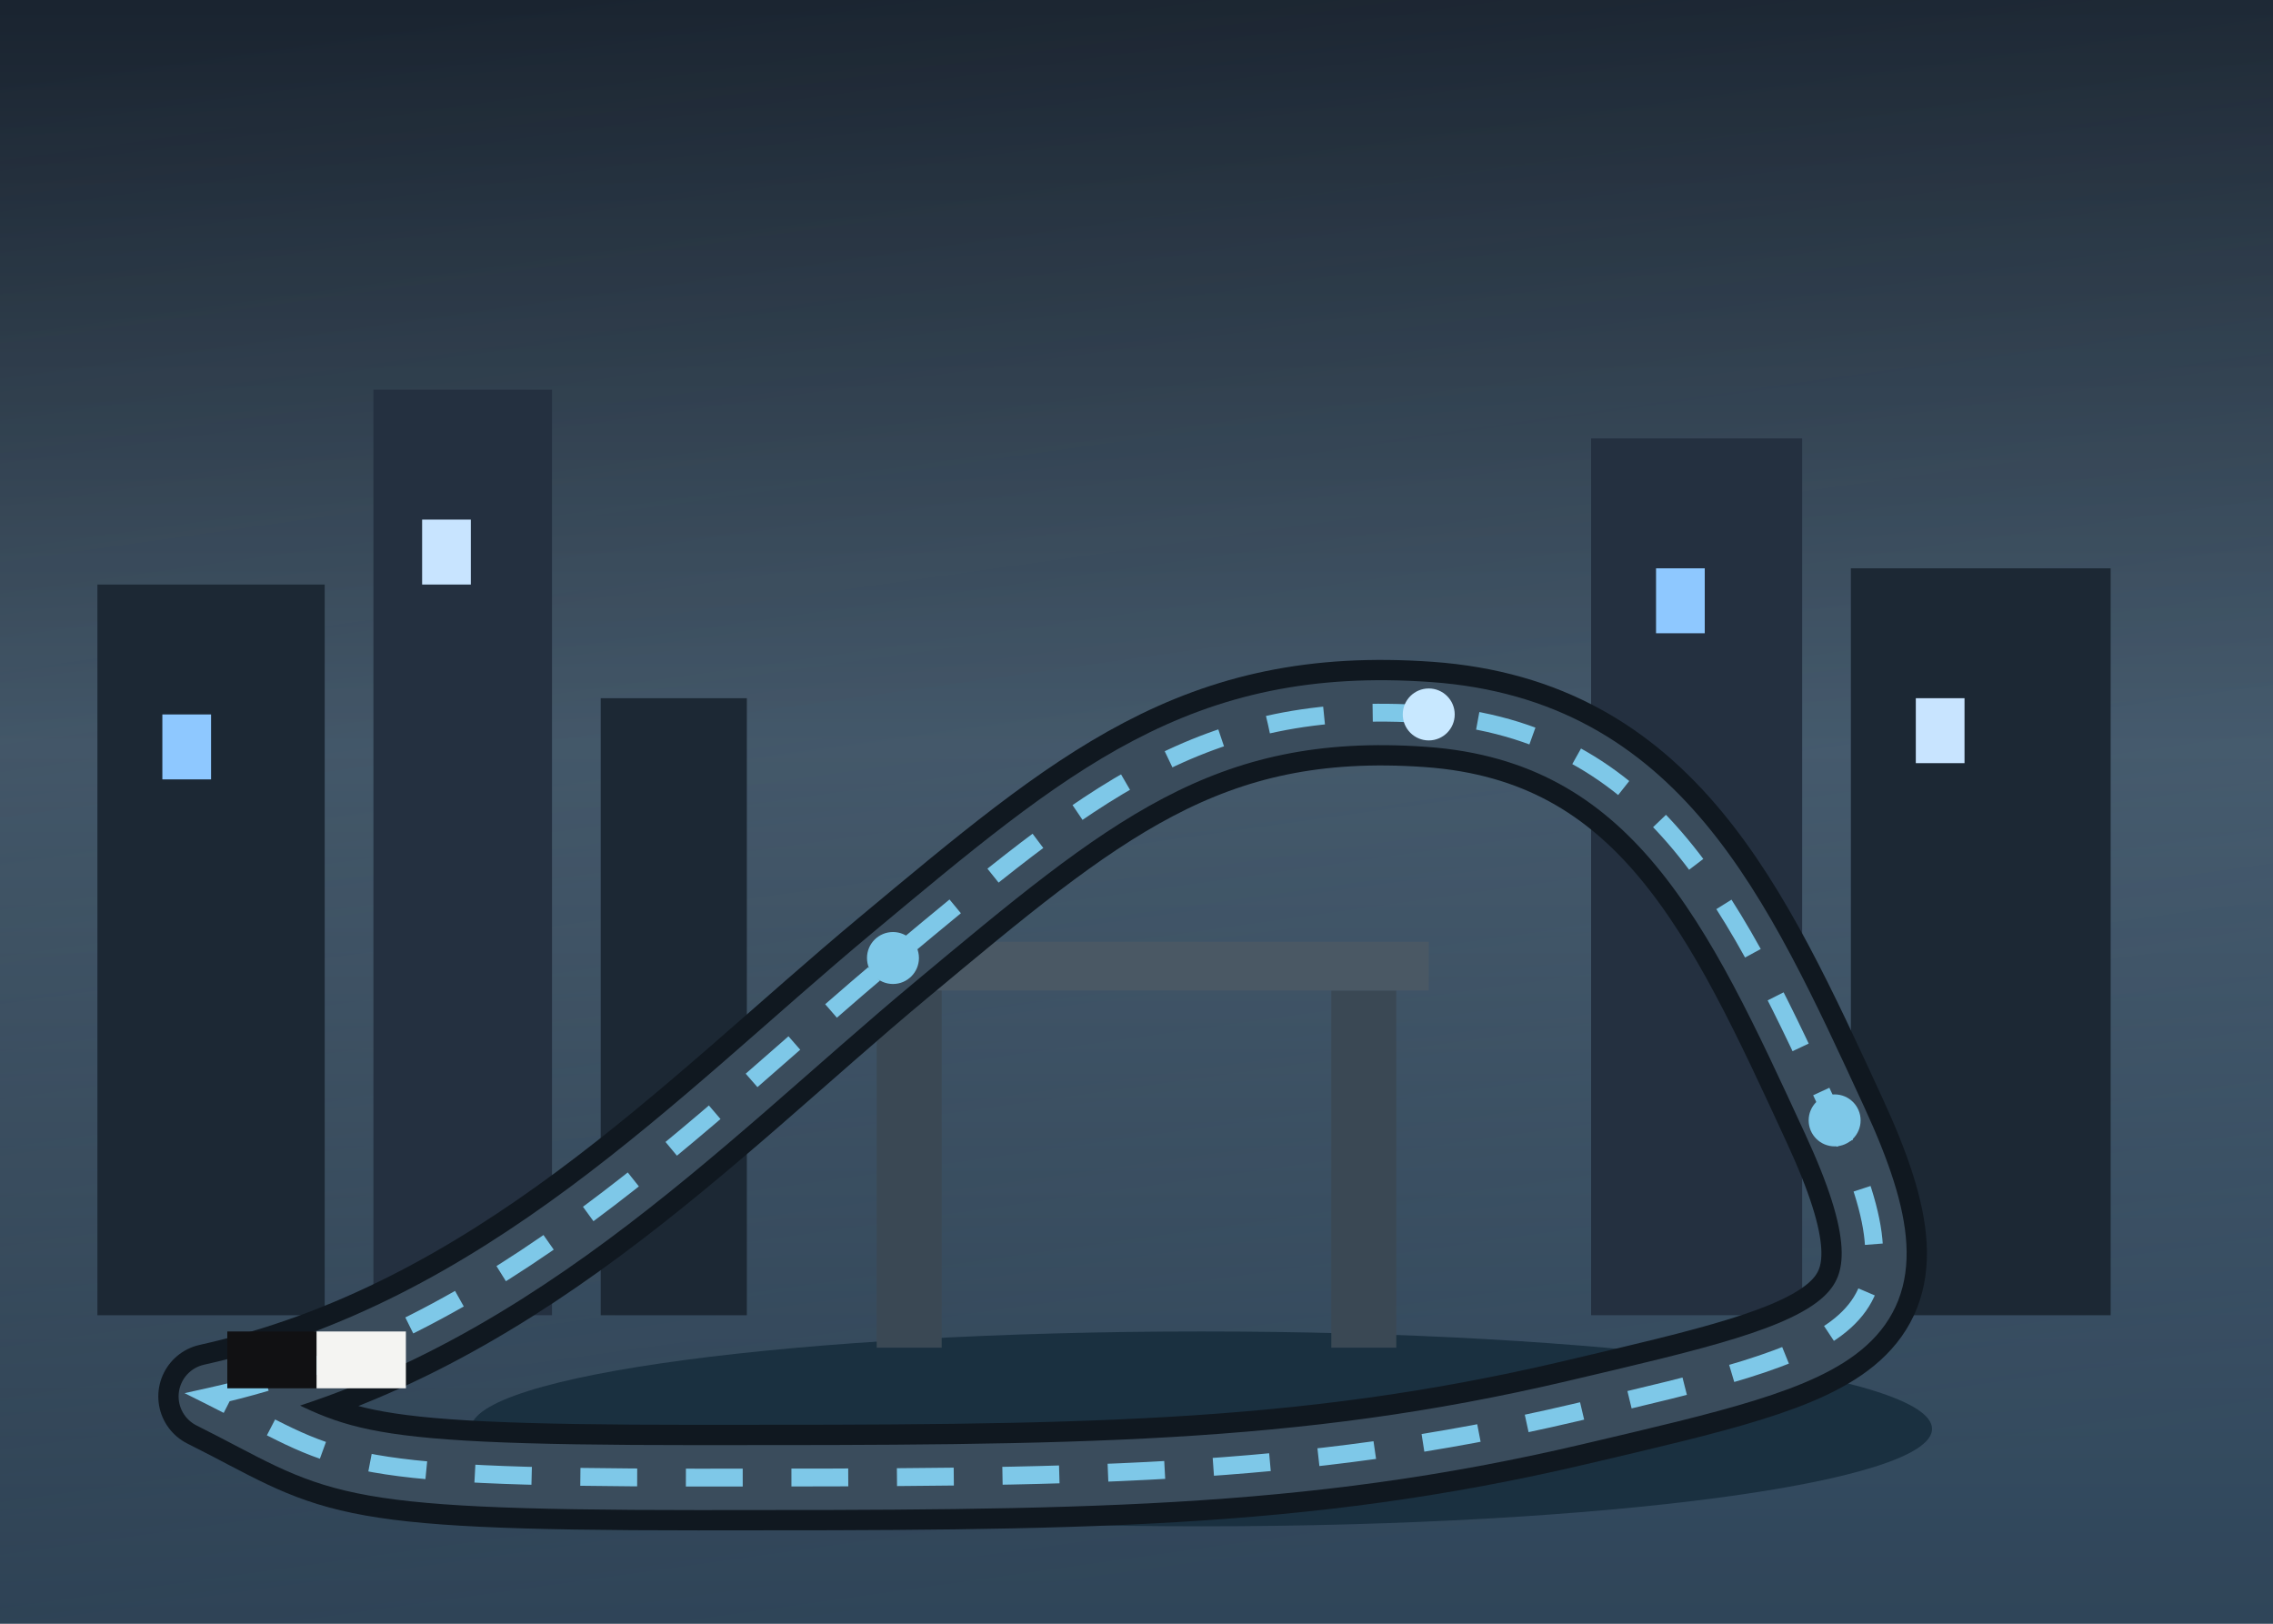
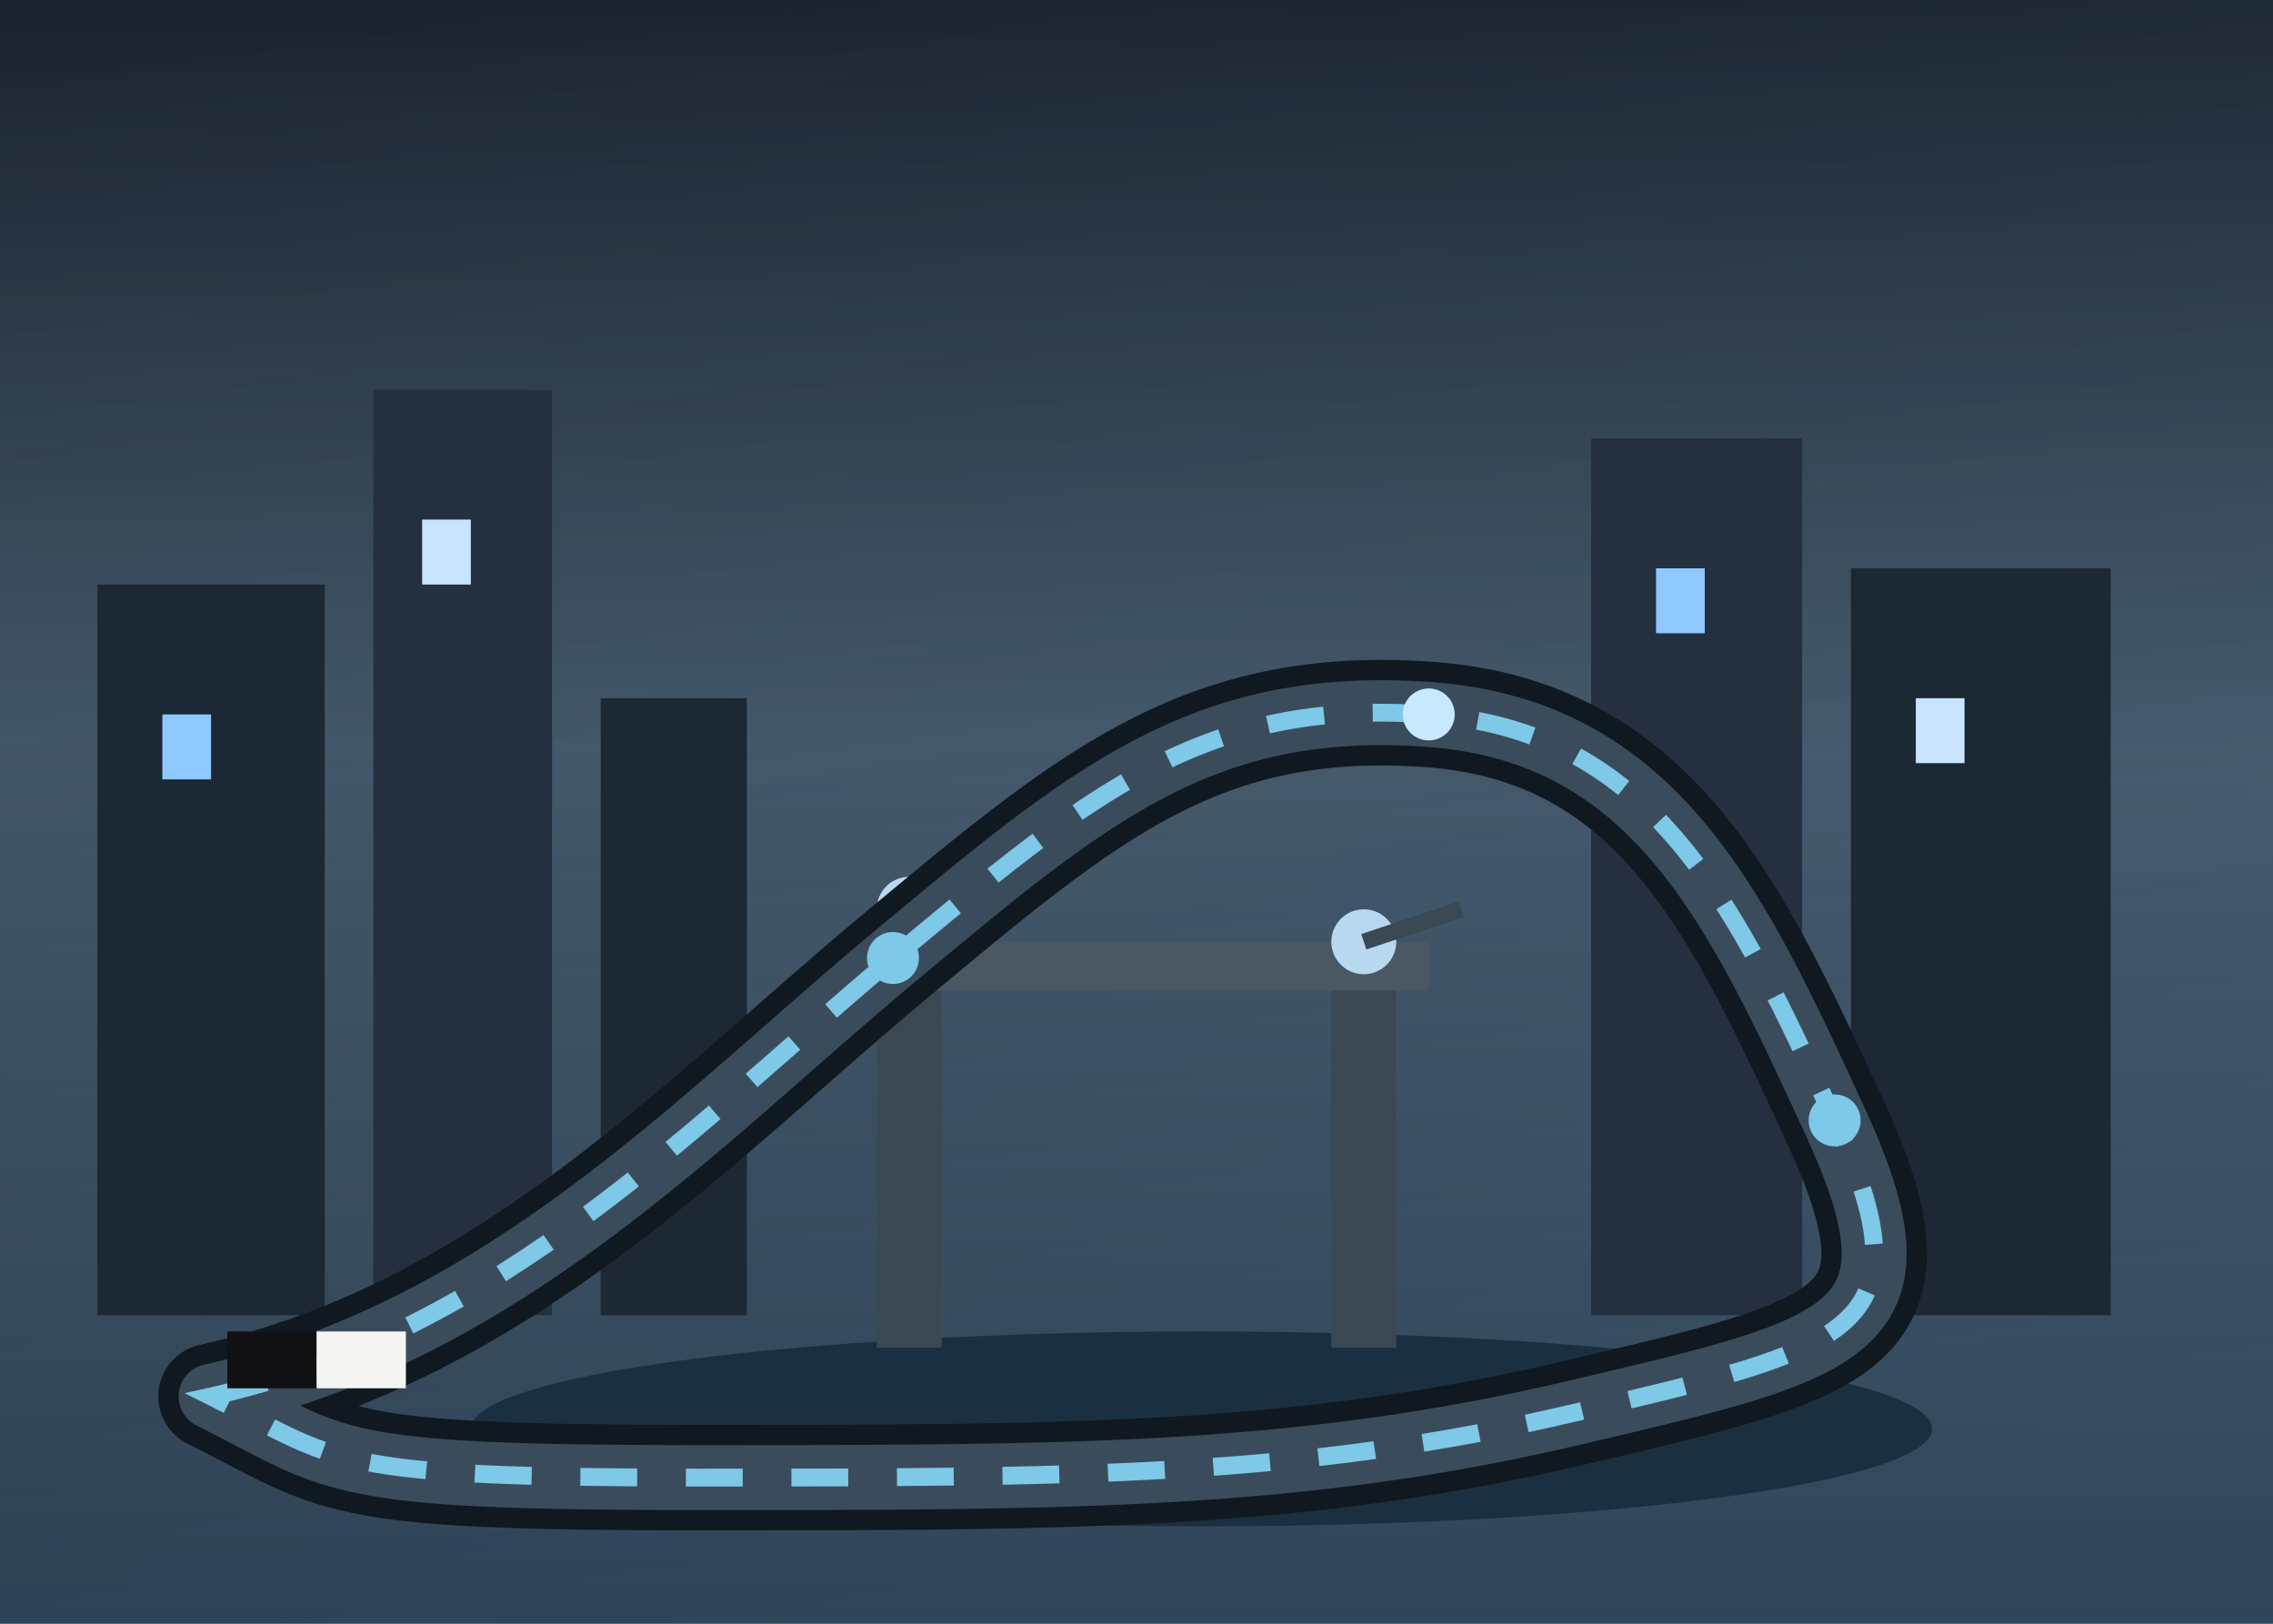
<svg xmlns="http://www.w3.org/2000/svg" viewBox="0 0 280 200" preserveAspectRatio="xMidYMid slice">
  <defs>
    <linearGradient id="sky" x1="0" y1="0" x2="0" y2="1">
      <stop offset="0" stop-color="#1a2430" />
      <stop offset="0.46" stop-color="#3a4c5c" />
      <stop offset="1" stop-color="#1c2834" />
    </linearGradient>
    <linearGradient id="rain" x1="0.2" y1="0" x2="0.4" y2="1">
      <stop offset="0" stop-color="#c8e8ff" stop-opacity="0" />
      <stop offset="1" stop-color="#88c8ff" stop-opacity="0.18" />
    </linearGradient>
  </defs>
  <rect width="280" height="200" fill="url(#sky)" />
  <rect width="280" height="200" fill="url(#rain)" />
  <rect x="12" y="72" width="28" height="90" fill="#1c2834" />
  <rect x="46" y="48" width="22" height="114" fill="#243040" />
  <rect x="74" y="86" width="18" height="76" fill="#1c2834" />
  <rect x="196" y="54" width="26" height="108" fill="#243040" />
  <rect x="228" y="70" width="32" height="92" fill="#1c2834" />
  <rect x="20" y="88" width="6" height="8" fill="#8ec8ff" />
  <rect x="52" y="64" width="6" height="8" fill="#c8e4ff" />
  <rect x="204" y="70" width="6" height="8" fill="#8ec8ff" />
  <rect x="236" y="86" width="6" height="8" fill="#c8e4ff" />
  <ellipse cx="148" cy="176" rx="90" ry="12" fill="#1a3040" />
  <rect x="108" y="118" width="8" height="48" fill="#3a4854" />
  <rect x="164" y="122" width="8" height="44" fill="#3a4854" />
  <rect x="104" y="116" width="72" height="6" fill="#4a5864" />
+   <circle cx="112" cy="112" r="4" fill="#b8d8f0" />
+   <circle cx="168" cy="116" r="4" fill="#b8d8f0" />
+   <line x1="112" y1="112" x2="124" y2="108" stroke="#3a4854" stroke-width="2" />
+   <line x1="168" y1="116" x2="180" y2="112" stroke="#3a4854" stroke-width="2" />
  <path d="M26 172 C 62 164, 86 138, 110 118 S 148 86, 176 88 S 214 112, 226 138 S 228 166, 194 174 S 132 182, 86 182 S 42 180, 26 172 Z" fill="none" stroke="#101820" stroke-width="13" stroke-linejoin="round" />
  <path d="M26 172 C 62 164, 86 138, 110 118 S 148 86, 176 88 S 214 112, 226 138 S 228 166, 194 174 S 132 182, 86 182 S 42 180, 26 172 Z" fill="none" stroke="#3a4c5c" stroke-width="8" stroke-linejoin="round" />
  <path d="M26 172 C 62 164, 86 138, 110 118 S 148 86, 176 88 S 214 112, 226 138 S 228 166, 194 174 S 132 182, 86 182 S 42 180, 26 172 Z" fill="none" stroke="#7ec8e8" stroke-width="2.2" stroke-dasharray="7 6" />
  <rect x="28" y="164" width="11" height="7" fill="#111113" />
  <rect x="39" y="164" width="11" height="7" fill="#f4f4f2" />
  <circle cx="110" cy="118" r="3.2" fill="#7ec8e8" />
  <circle cx="176" cy="88" r="3.2" fill="#c8e8ff" />
  <circle cx="226" cy="138" r="3.2" fill="#7ec8e8" />
</svg>
